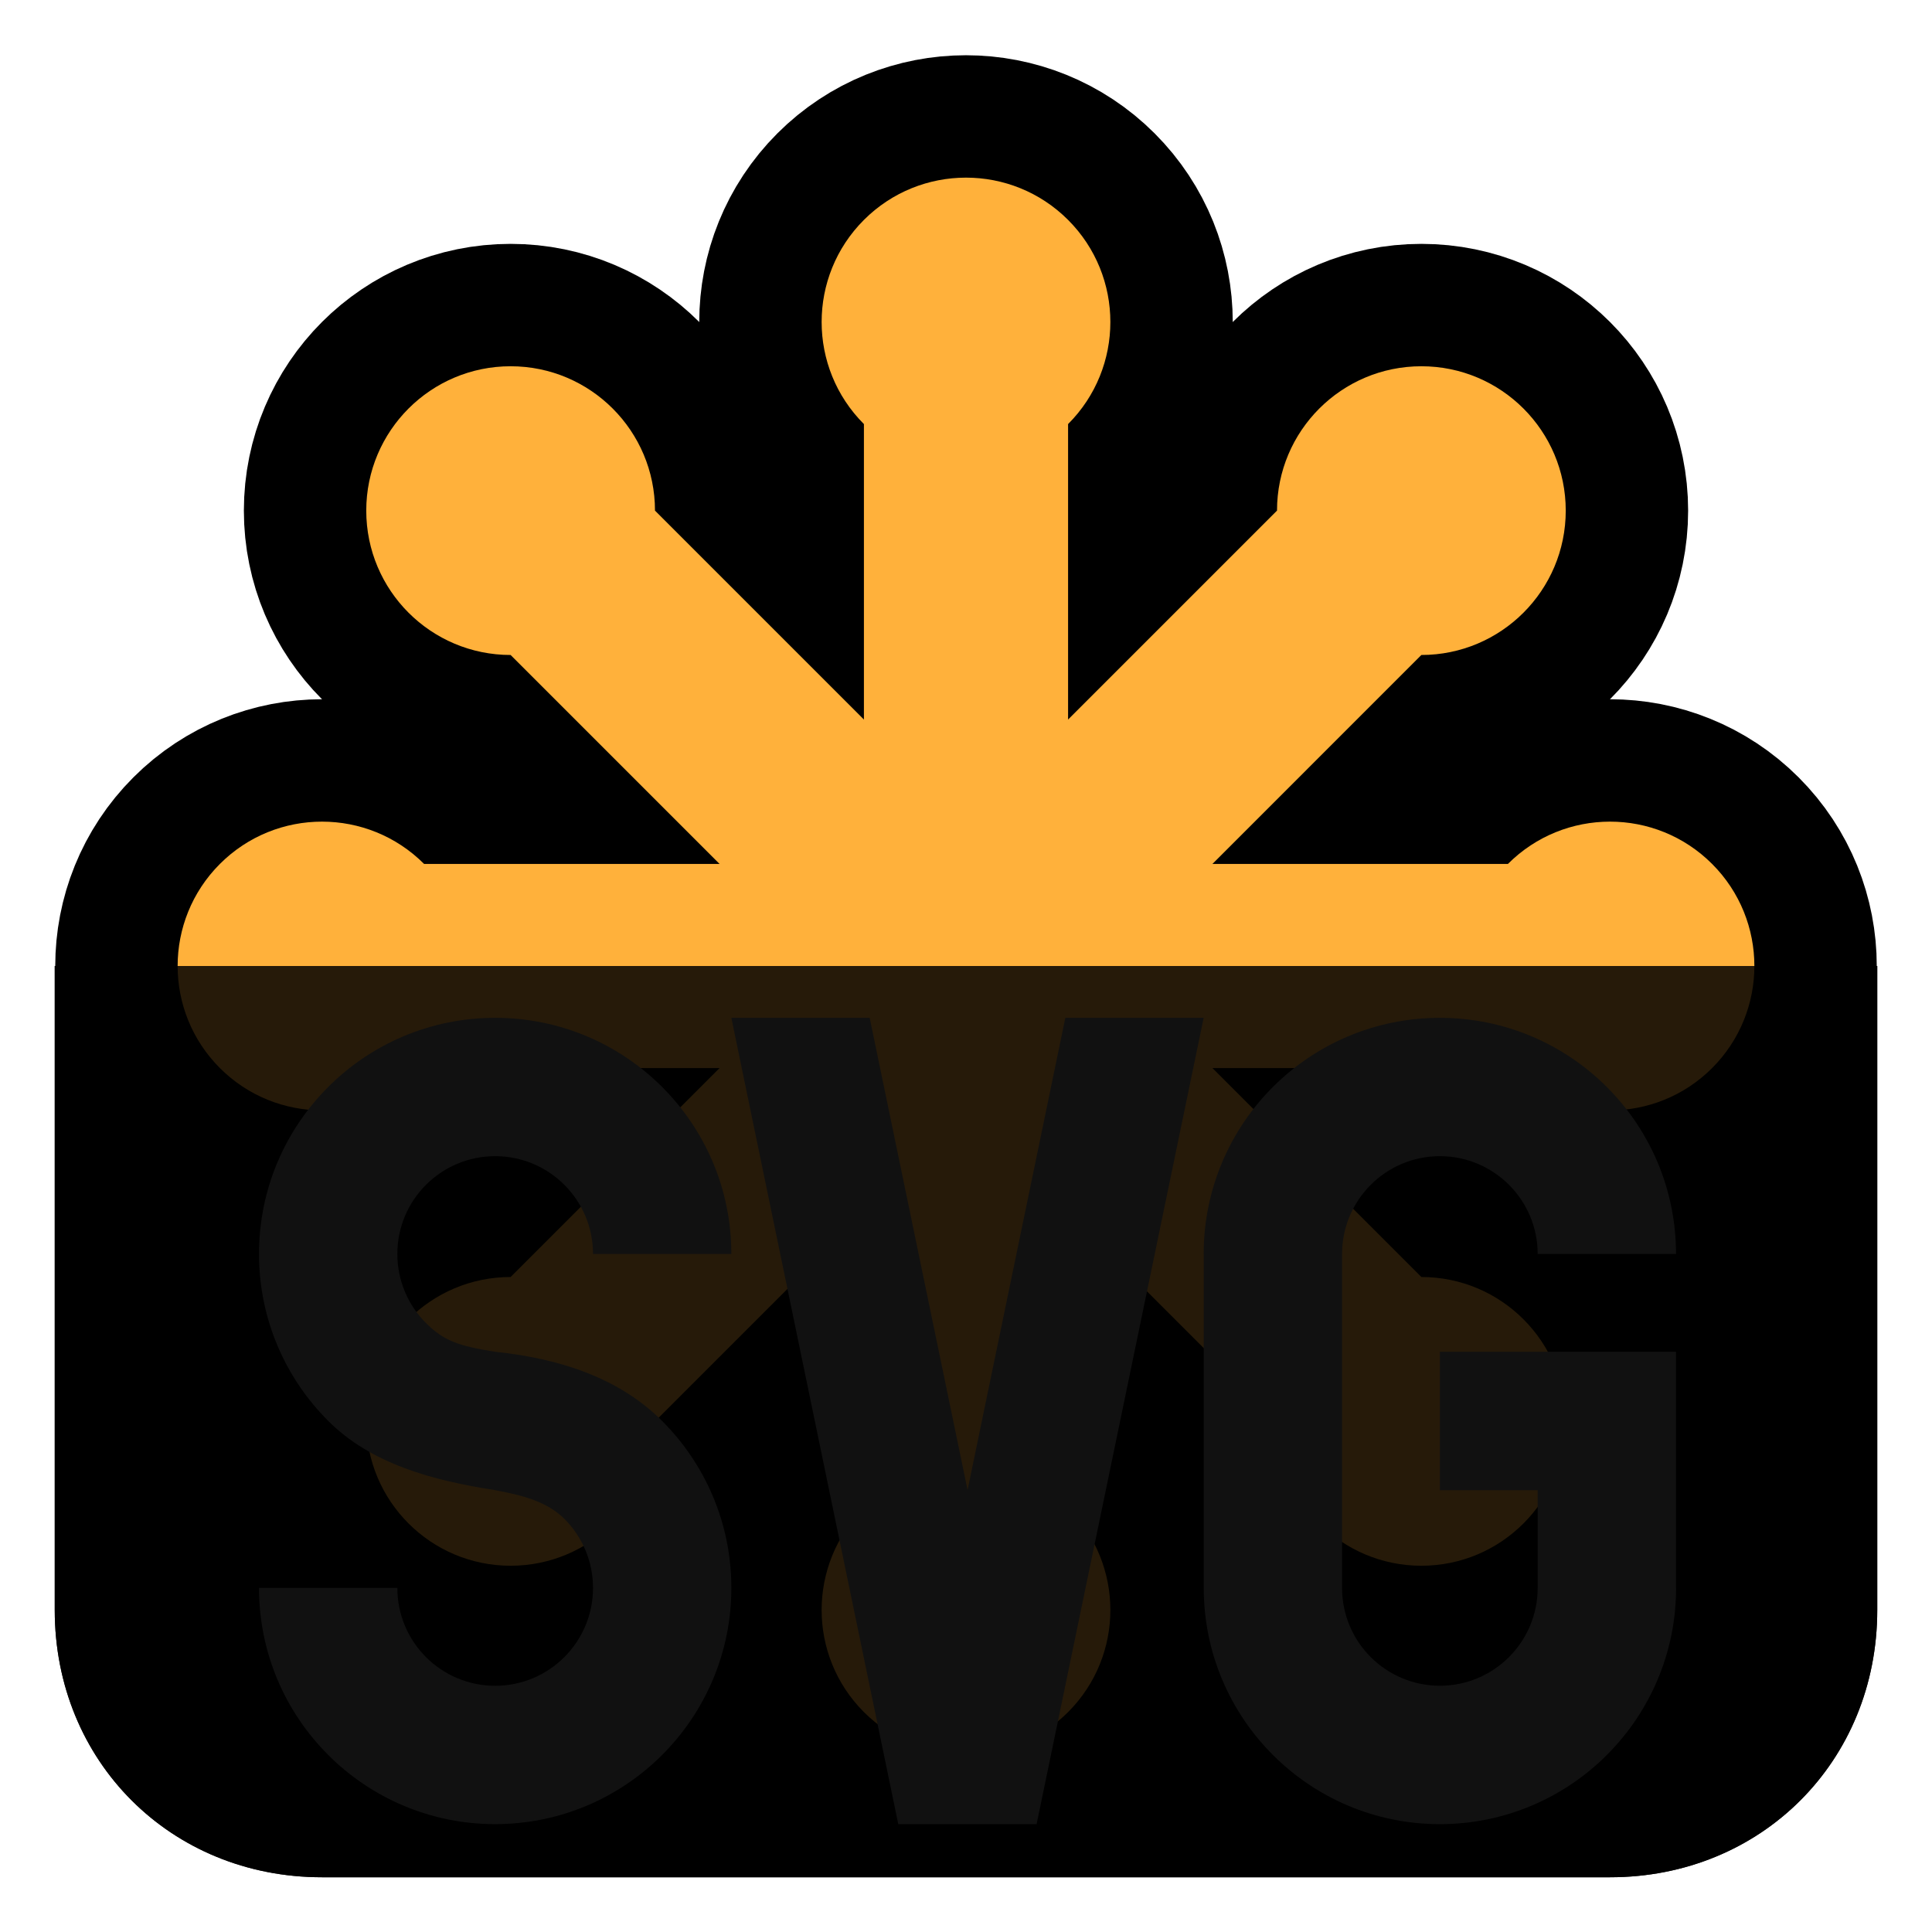
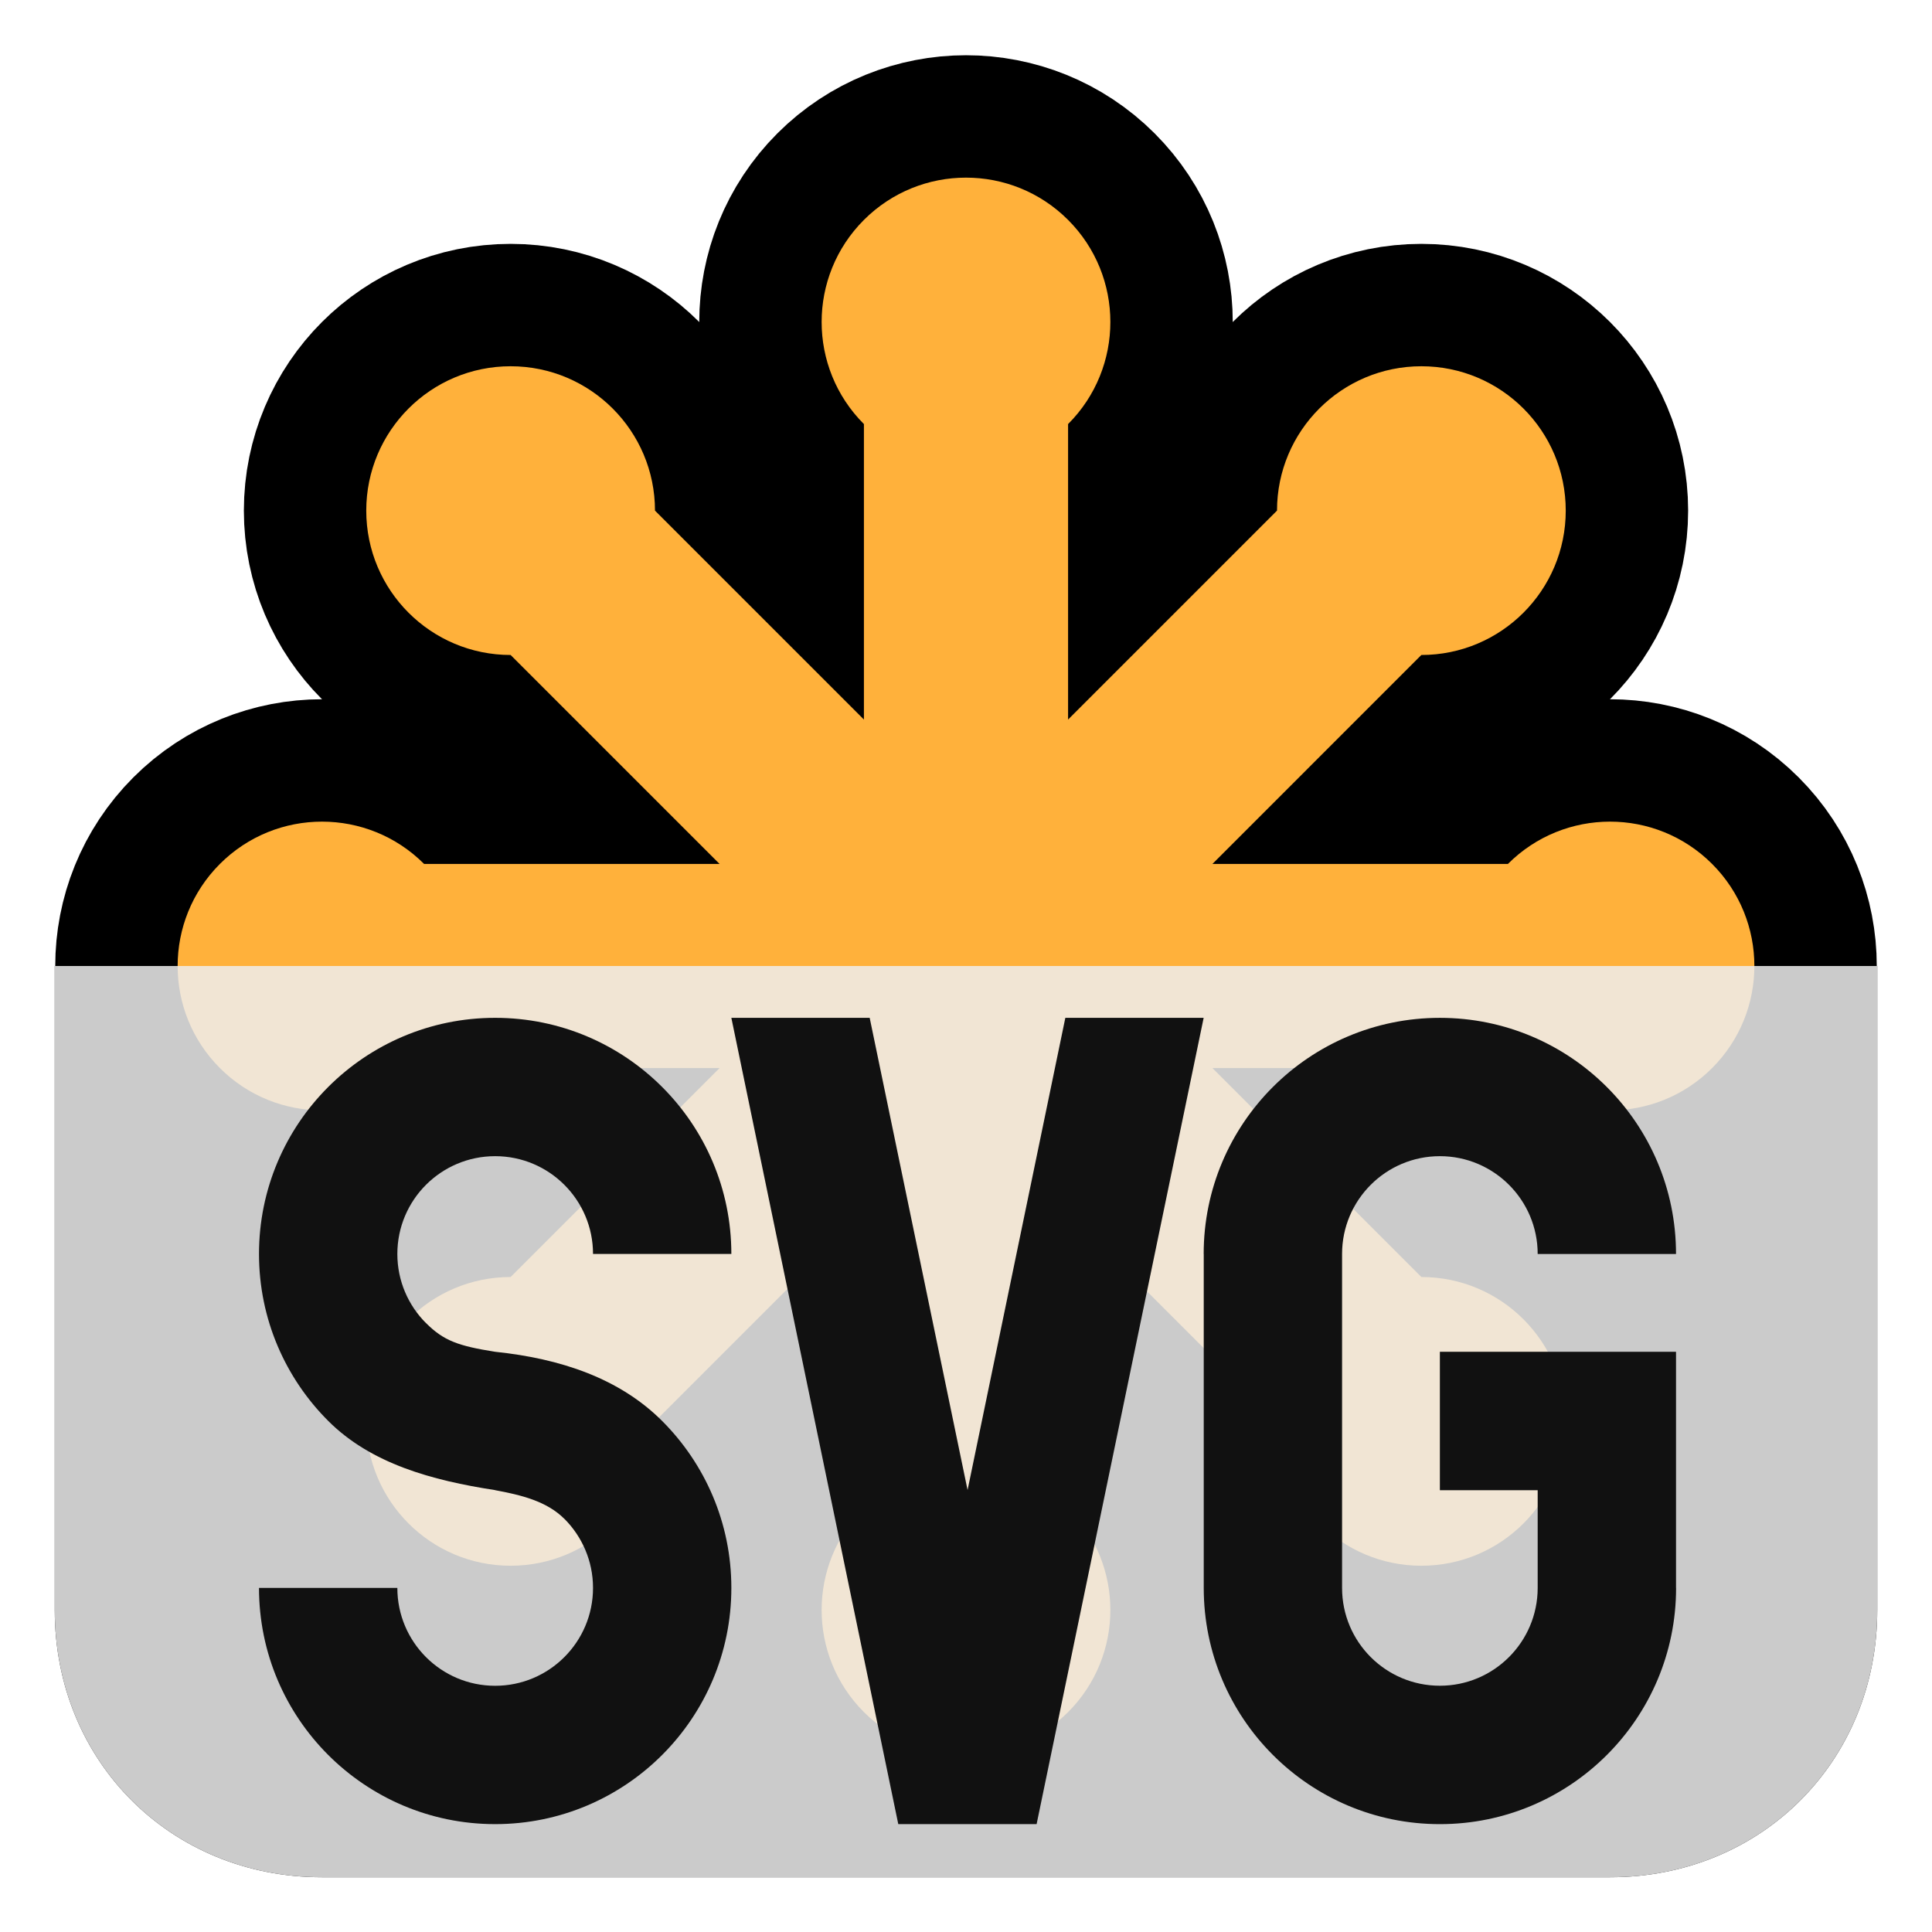
<svg xmlns="http://www.w3.org/2000/svg" viewBox="0 0 300 300">
  <path d="M8.5 150h283v100c0 23.5-18 41.5-41.5 41.5H50c-23.5 0-41.5-18-41.5-41.5Z" />
  <g fill="#ffb13b" stroke="#000" stroke-width="38.009">
    <path d="M65.851 134.149a22.417 22.417 0 1 0 0 31.702H234.15a22.417 22.417 0 1 0 0-31.702Z" />
    <path d="M101.706 79.29a22.417 22.417 0 1 0-22.417 22.416l119.005 119.005a22.417 22.417 0 1 0 22.417-22.417Z" />
    <path d="M165.851 65.851a22.417 22.417 0 1 0-31.702 0V234.15a22.417 22.417 0 1 0 31.702 0z" />
    <path d="M220.71 101.706a22.417 22.417 0 1 0-22.416-22.417L79.289 198.294a22.417 22.417 0 1 0 22.417 22.417z" />
  </g>
  <g fill="#ffb13b">
    <path d="M65.851 134.149a22.417 22.417 0 1 0 0 31.702H234.15a22.417 22.417 0 1 0 0-31.702z" />
    <path d="M101.706 79.29a22.417 22.417 0 1 0-22.417 22.416l119.005 119.005a22.417 22.417 0 1 0 22.417-22.417Z" />
    <path d="M165.851 65.851a22.417 22.417 0 1 0-31.702 0V234.15a22.417 22.417 0 1 0 31.702 0z" />
    <path d="M220.71 101.706a22.417 22.417 0 1 0-22.416-22.417L79.289 198.294a22.417 22.417 0 1 0 22.417 22.417z" />
  </g>
-   <path d="M8.5 150h283v100c0 23.5-18 41.5-41.5 41.5H50c-23.5 0-41.5-18-41.5-41.5Z" style="opacity:.85" />
+   <path fill="#eee" d="M8.5 150h283v100c0 23.5-18 41.5-41.5 41.5H50c-23.5 0-41.5-18-41.5-41.5Z" style="opacity:.85" />
  <path fill="#111" d="M50.964 220.638c-6.638-6.636-10.746-15.8-10.746-25.922 0-20.252 16.426-36.668 36.668-36.668 20.252 0 36.678 16.416 36.678 36.668h-21.48c0-8.388-6.808-15.186-15.198-15.186-8.388 0-15.186 6.798-15.186 15.186 0 4.19 1.702 7.986 4.44 10.726h.01c2.75 2.76 5.04 3.558 10.736 4.462 10.132 1.054 19.296 4.108 25.932 10.744 6.638 6.638 10.746 15.802 10.746 25.924 0 20.252-16.426 36.678-36.678 36.678-20.242 0-36.668-16.426-36.668-36.678H61.7c0 8.388 6.798 15.196 15.186 15.196 8.39 0 15.198-6.808 15.198-15.196 0-4.19-1.702-7.976-4.442-10.726h-.01c-2.75-2.75-6.696-3.698-10.746-4.452v-.01c-9.82-1.506-19.286-4.108-25.922-10.746m135.94-62.59-25.94 125.202h-21.48l-25.92-125.202h21.48l15.2 73.326 15.18-73.326zm36.68 51.856h36.668v36.668h.01c0 20.254-16.426 36.68-36.678 36.68-20.254 0-36.668-16.426-36.668-36.68v-51.854h-.01c0-20.252 16.424-36.668 36.678-36.668 20.242 0 36.668 16.416 36.668 36.668H238.77c0-8.38-6.808-15.188-15.186-15.188-8.39 0-15.188 6.808-15.188 15.188v51.854c0 8.39 6.798 15.188 15.188 15.188 8.378 0 15.176-6.798 15.186-15.178v-15.186h-15.186z" />
</svg>
